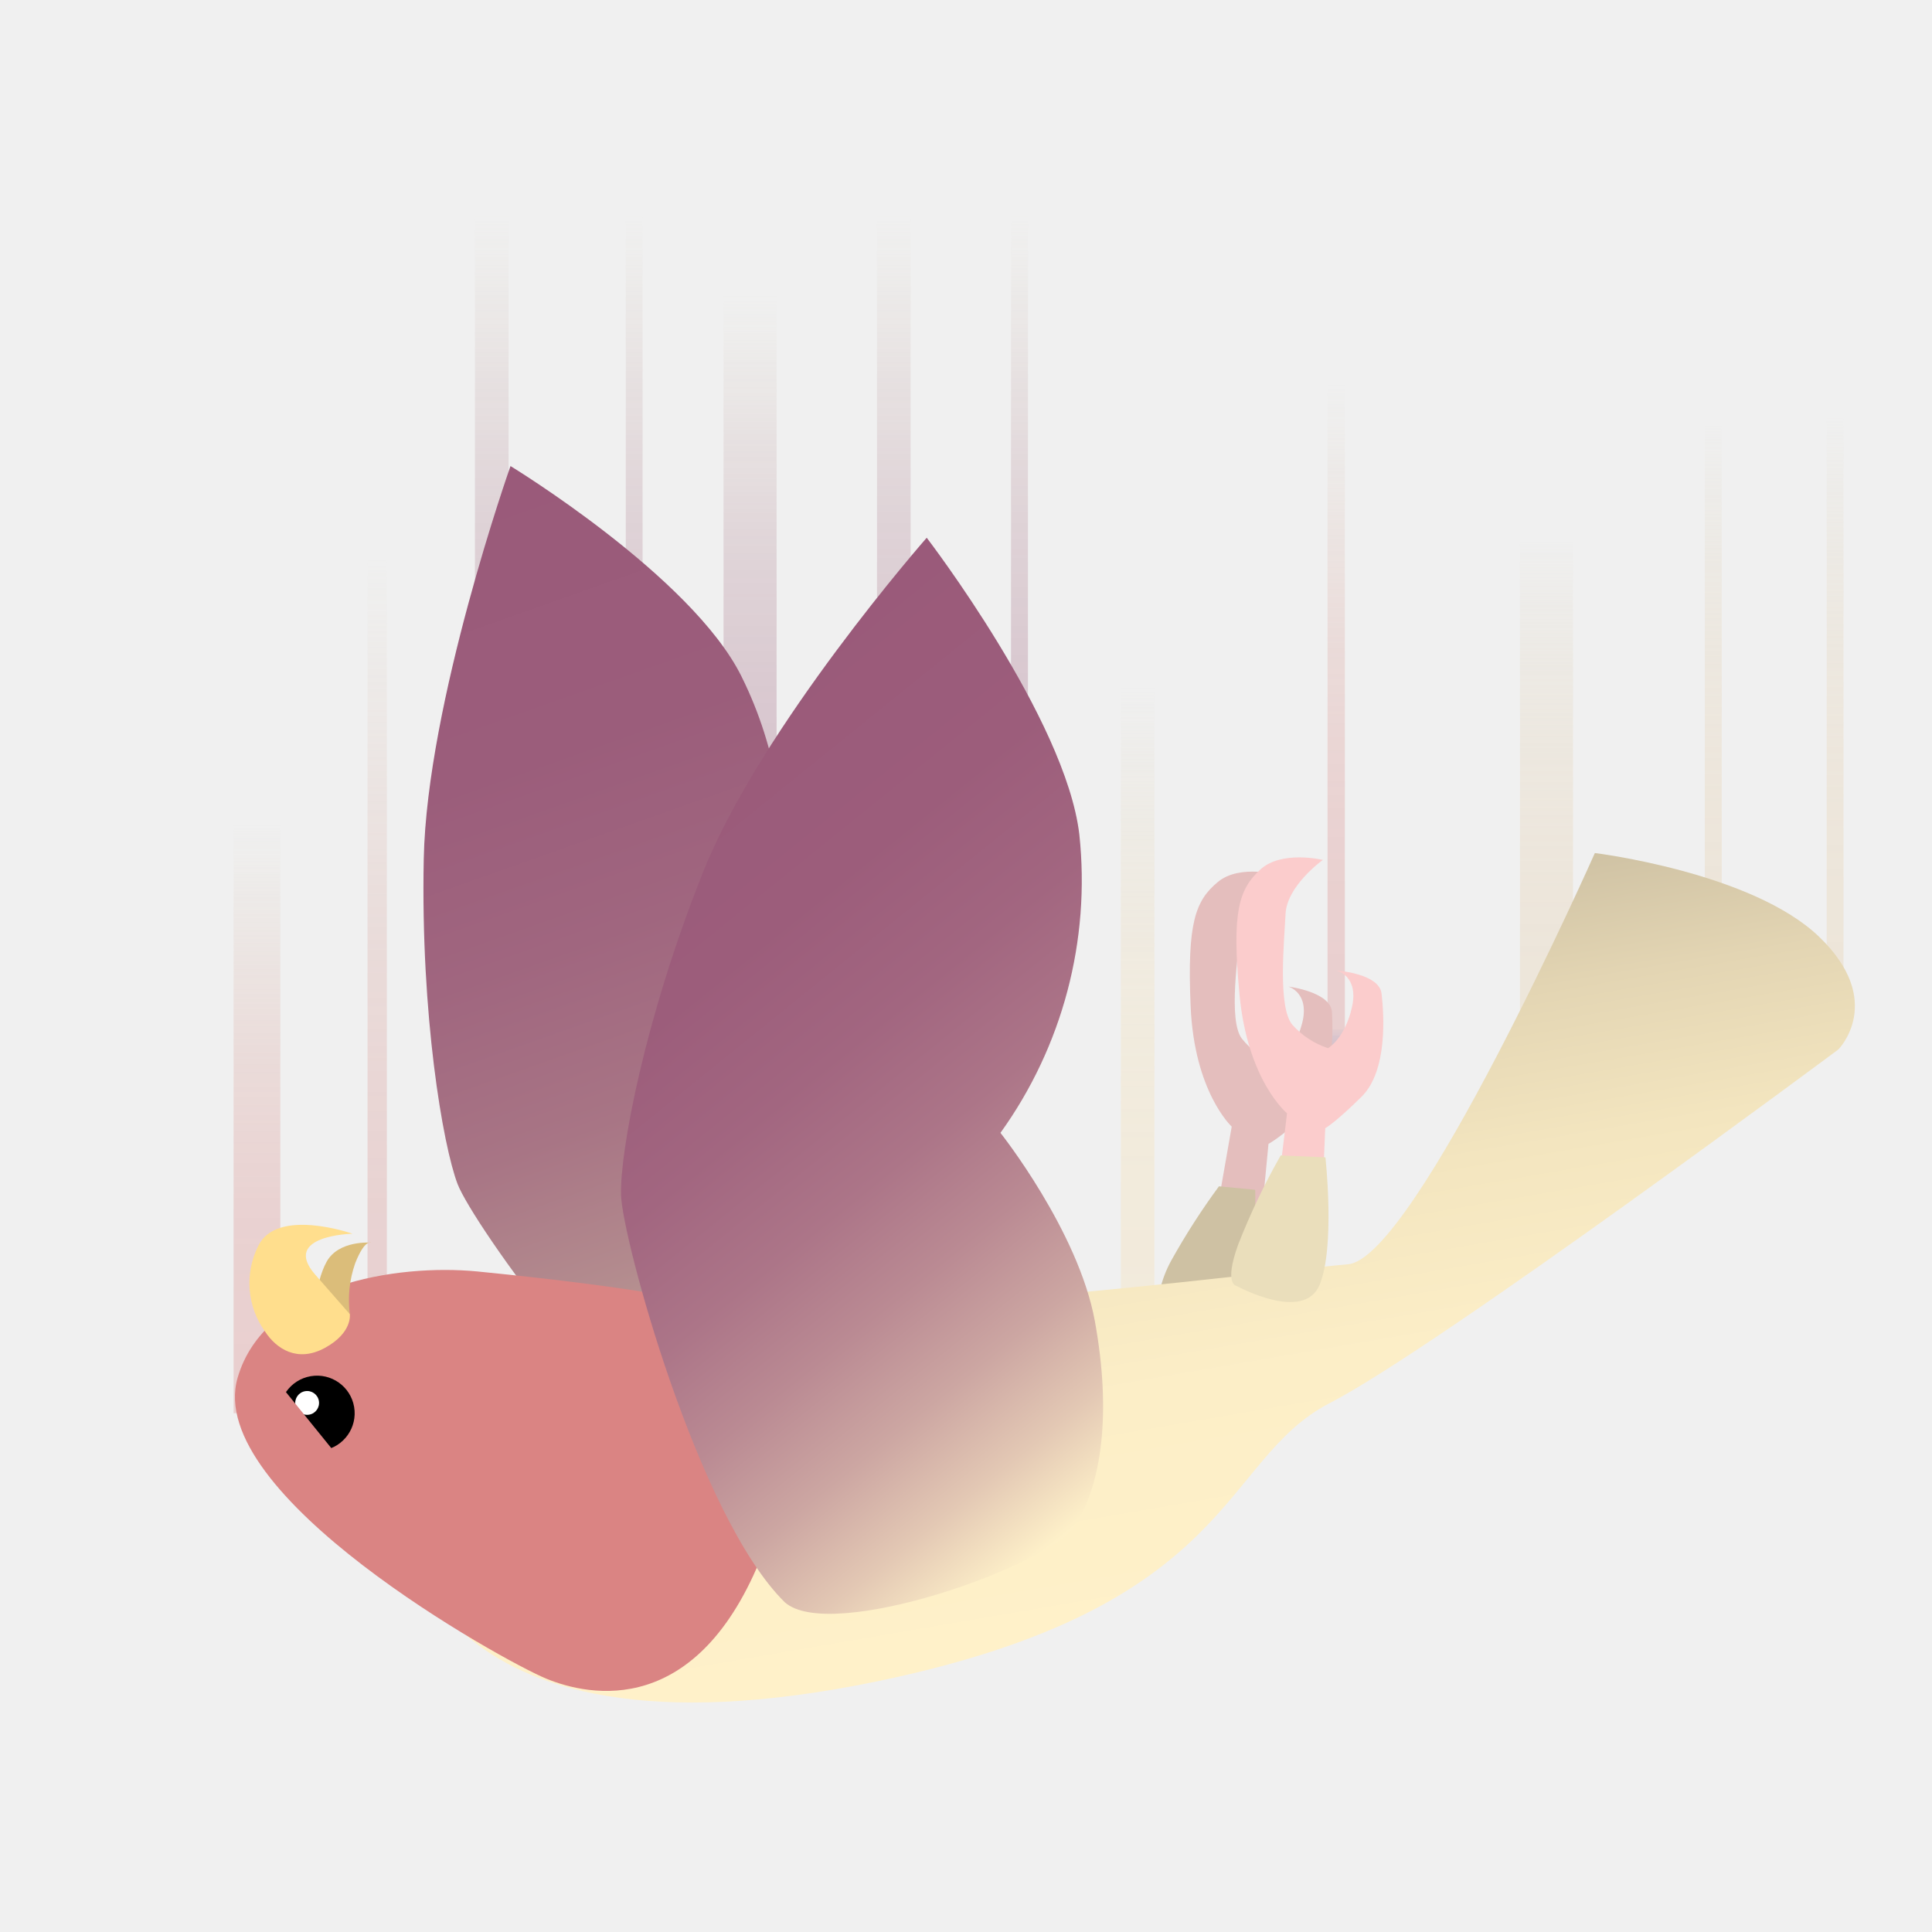
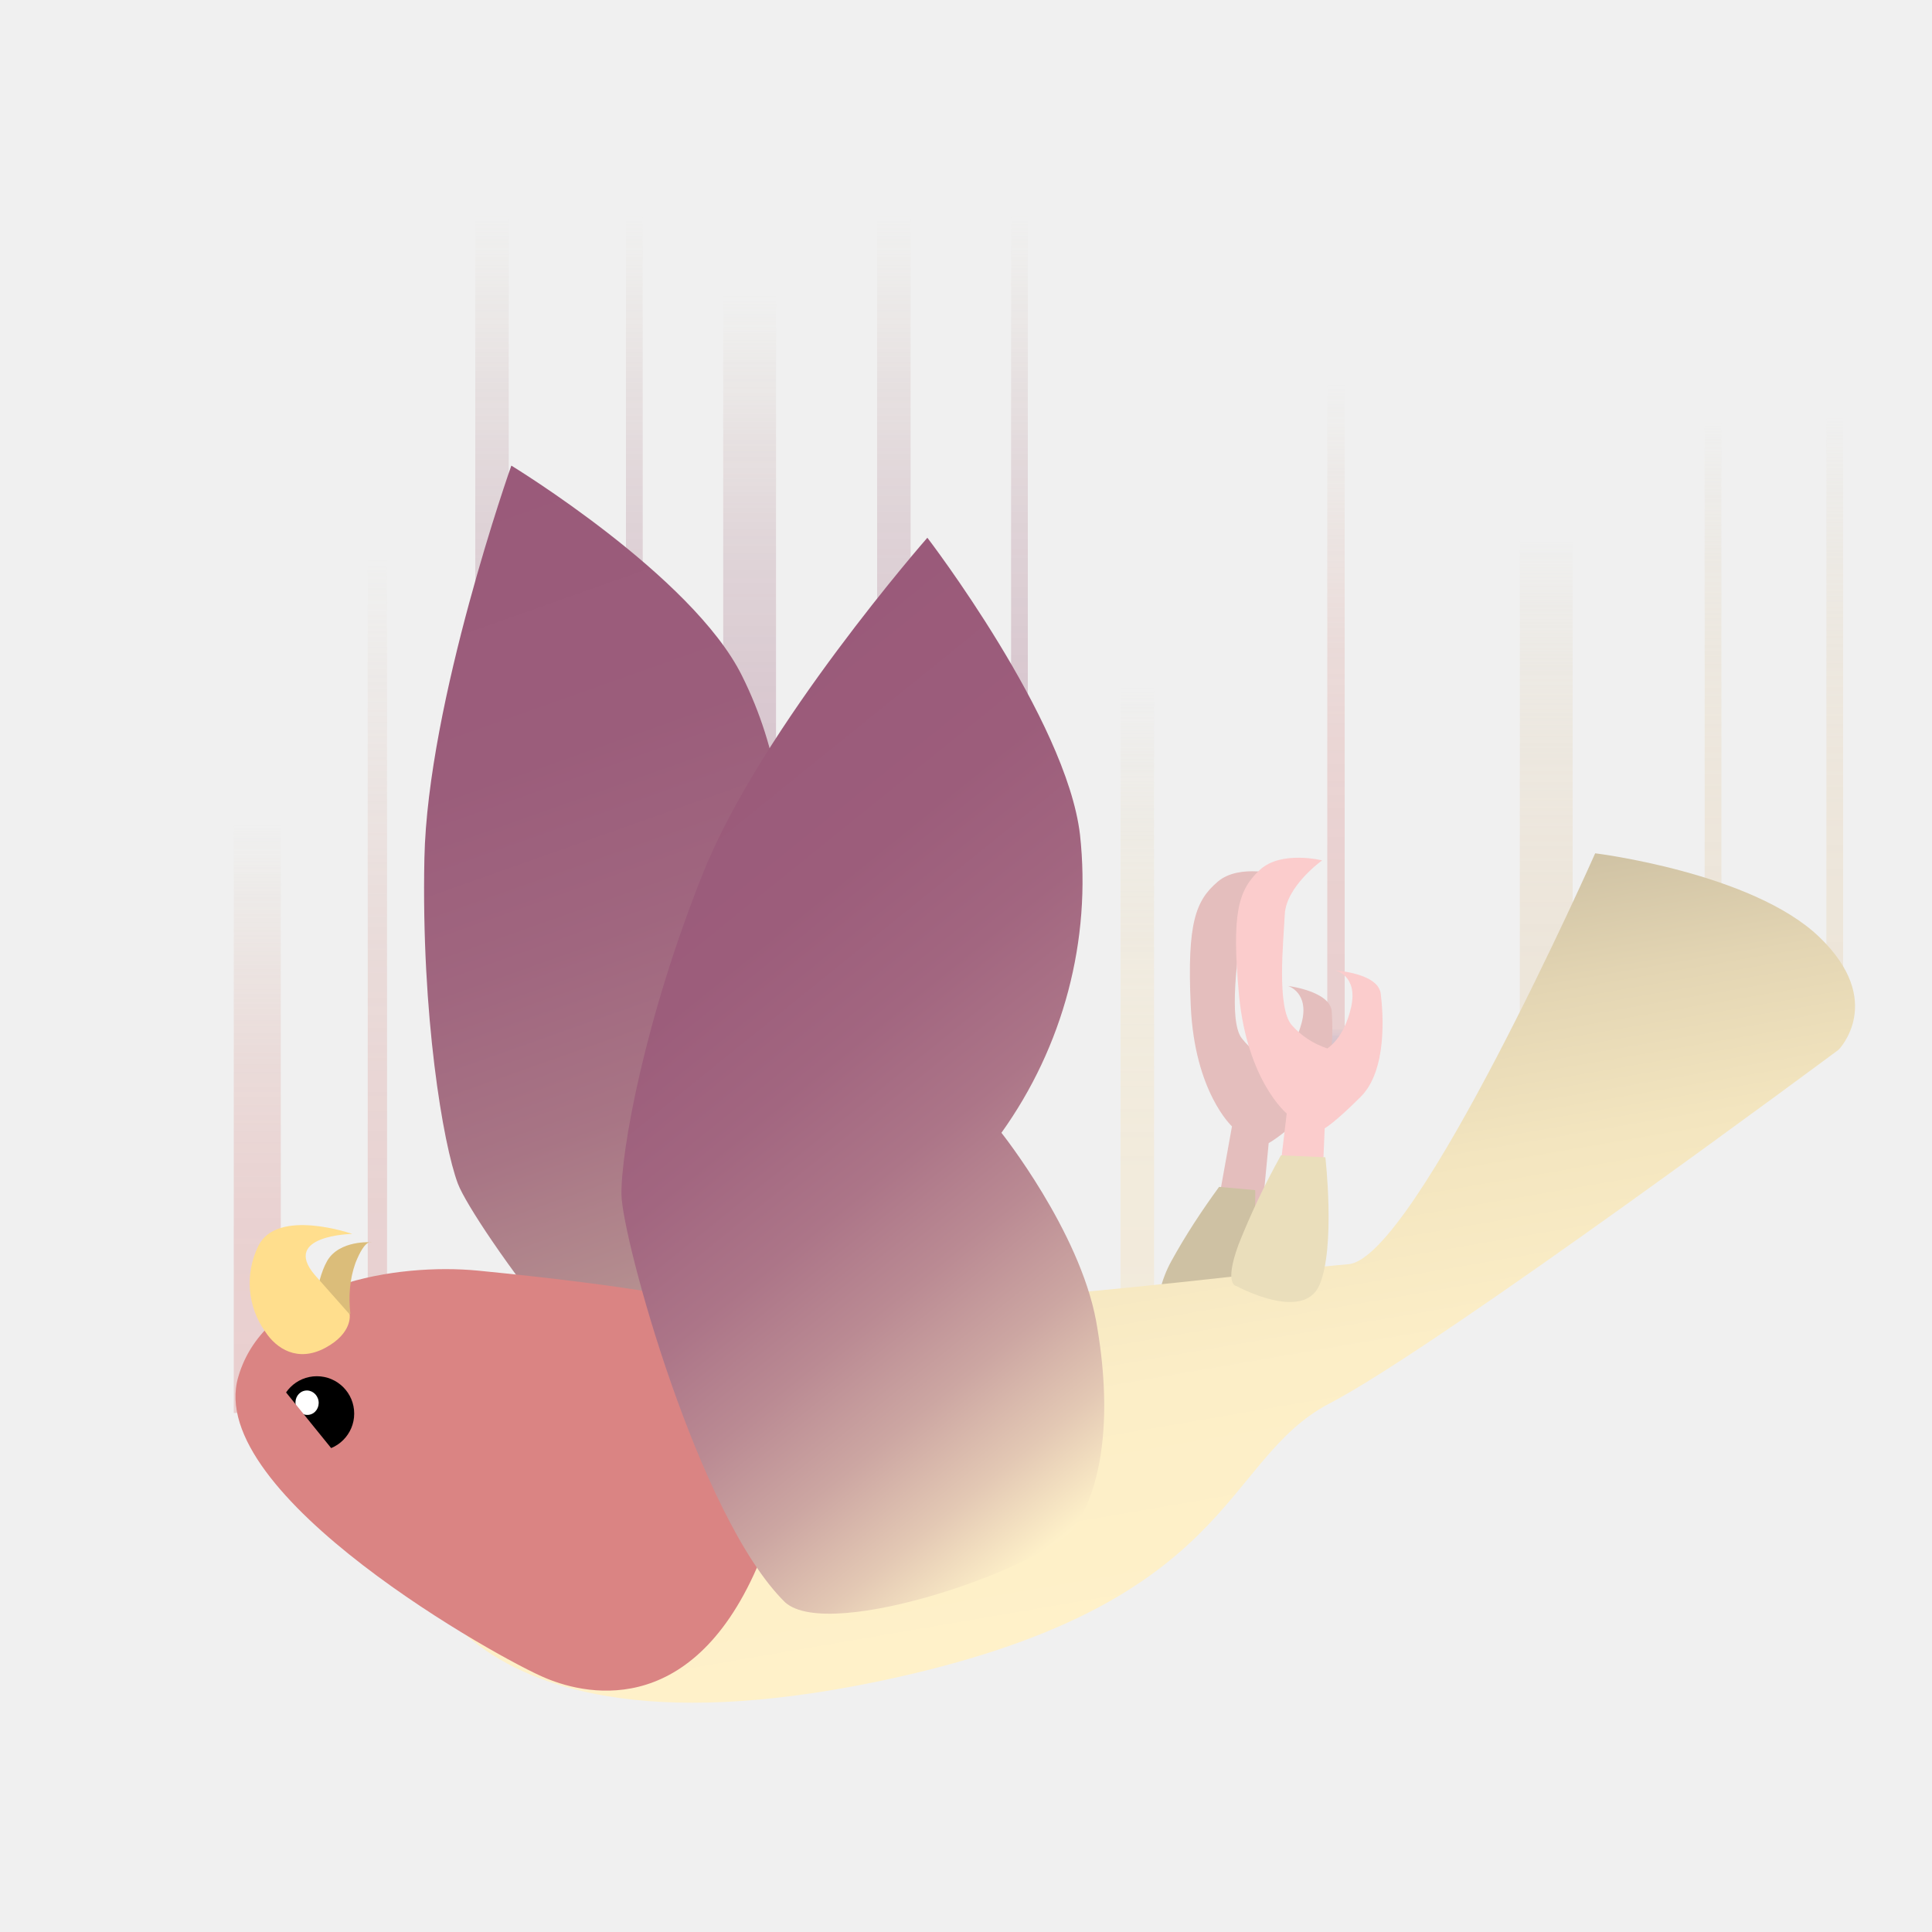
- <svg xmlns="http://www.w3.org/2000/svg" xmlns:xlink="http://www.w3.org/1999/xlink" viewBox="0 0 300 300">
-   <defs>
-     <style>.cls-1,.cls-10,.cls-11,.cls-12,.cls-2,.cls-3,.cls-4,.cls-5,.cls-6,.cls-7,.cls-8,.cls-9{opacity:0.3;}.cls-1{fill:url(#linear-gradient);}.cls-2{fill:url(#linear-gradient-2);}.cls-3{fill:url(#linear-gradient-3);}.cls-4{fill:url(#linear-gradient-4);}.cls-5{fill:url(#linear-gradient-5);}.cls-6{fill:url(#linear-gradient-6);}.cls-7{fill:url(#linear-gradient-7);}.cls-8{fill:url(#linear-gradient-8);}.cls-9{fill:url(#linear-gradient-9);}.cls-10{fill:url(#linear-gradient-10);}.cls-11{fill:url(#linear-gradient-11);}.cls-12{fill:url(#linear-gradient-12);}.cls-13{fill:#e4bebd;}.cls-14{fill:#cec1a3;}.cls-15{fill:url(#linear-gradient-13);}.cls-16{fill:url(#linear-gradient-14);}.cls-17{fill:#fbcccc;}.cls-18{fill:#eadebb;}.cls-19{fill:#da8483;}.cls-20{fill:url(#linear-gradient-15);}.cls-21{fill:#dbbd7a;}.cls-22{fill:#ffde8d;}.cls-23{fill:#fff;}</style>
-     <linearGradient id="linear-gradient" x1="76.35" y1="33.14" x2="76.35" y2="146.51" gradientUnits="userSpaceOnUse">
-       <stop offset="0" stop-color="#cec1a3" stop-opacity="0" />
-       <stop offset="0.01" stop-color="#cdbfa2" stop-opacity="0.02" />
-       <stop offset="0.11" stop-color="#c0a598" stop-opacity="0.28" />
-       <stop offset="0.22" stop-color="#b48e8f" stop-opacity="0.5" />
-       <stop offset="0.34" stop-color="#ab7b87" stop-opacity="0.68" />
-       <stop offset="0.47" stop-color="#a36c81" stop-opacity="0.82" />
-       <stop offset="0.61" stop-color="#9e627d" stop-opacity="0.92" />
-       <stop offset="0.77" stop-color="#9b5c7b" stop-opacity="0.98" />
-       <stop offset="1" stop-color="#9a5a7a" />
-     </linearGradient>
-     <linearGradient id="linear-gradient-2" x1="98.47" y1="33.14" x2="98.47" y2="146.51" xlink:href="#linear-gradient" />
-     <linearGradient id="linear-gradient-3" x1="116.47" y1="45.69" x2="116.47" y2="146.51" xlink:href="#linear-gradient" />
-     <linearGradient id="linear-gradient-4" x1="39.9" y1="128.03" x2="39.9" y2="219.45" gradientUnits="userSpaceOnUse">
-       <stop offset="0" stop-color="#cec1a3" stop-opacity="0" />
-       <stop offset="0.03" stop-color="#cfbca0" stop-opacity="0.09" />
-       <stop offset="0.12" stop-color="#d2af99" stop-opacity="0.3" />
-       <stop offset="0.22" stop-color="#d4a393" stop-opacity="0.49" />
-       <stop offset="0.32" stop-color="#d69a8e" stop-opacity="0.65" />
-       <stop offset="0.42" stop-color="#d7928a" stop-opacity="0.77" />
-       <stop offset="0.53" stop-color="#d88c87" stop-opacity="0.87" />
-       <stop offset="0.65" stop-color="#d98785" stop-opacity="0.95" />
-       <stop offset="0.8" stop-color="#da8583" stop-opacity="0.99" />
-       <stop offset="1" stop-color="#da8483" />
-     </linearGradient>
-     <linearGradient id="linear-gradient-5" x1="284.96" y1="64.73" x2="284.96" y2="157.18" gradientUnits="userSpaceOnUse">
-       <stop offset="0" stop-color="#cec1a3" stop-opacity="0" />
-       <stop offset="0.05" stop-color="#d1c3a4" stop-opacity="0.14" />
-       <stop offset="0.14" stop-color="#d6c5a4" stop-opacity="0.34" />
-       <stop offset="0.23" stop-color="#dbc8a5" stop-opacity="0.52" />
-       <stop offset="0.33" stop-color="#dfcaa6" stop-opacity="0.67" />
-       <stop offset="0.43" stop-color="#e2cba6" stop-opacity="0.79" />
-       <stop offset="0.54" stop-color="#e4cca7" stop-opacity="0.88" />
-       <stop offset="0.66" stop-color="#e6cda7" stop-opacity="0.95" />
-       <stop offset="0.8" stop-color="#e7cea7" stop-opacity="0.99" />
-       <stop offset="1" stop-color="#e7cea7" />
-     </linearGradient>
-     <linearGradient id="linear-gradient-6" x1="58.57" y1="86.74" x2="58.57" y2="239.7" gradientUnits="userSpaceOnUse">
-       <stop offset="0" stop-color="#cec1a3" stop-opacity="0" />
-       <stop offset="0.02" stop-color="#cebda1" stop-opacity="0.06" />
-       <stop offset="0.11" stop-color="#d0b09a" stop-opacity="0.28" />
-       <stop offset="0.21" stop-color="#d1a494" stop-opacity="0.47" />
-       <stop offset="0.31" stop-color="#d29a8f" stop-opacity="0.64" />
-       <stop offset="0.42" stop-color="#d3928a" stop-opacity="0.77" />
-       <stop offset="0.53" stop-color="#d48c87" stop-opacity="0.87" />
-       <stop offset="0.65" stop-color="#d58785" stop-opacity="0.94" />
-       <stop offset="0.79" stop-color="#d58583" stop-opacity="0.99" />
-       <stop offset="1" stop-color="#d58483" />
-     </linearGradient>
-     <linearGradient id="linear-gradient-7" x1="138.79" y1="33.14" x2="138.79" y2="146.51" xlink:href="#linear-gradient" />
-     <linearGradient id="linear-gradient-8" x1="158.31" y1="33.14" x2="158.31" y2="146.51" xlink:href="#linear-gradient" />
-     <linearGradient id="linear-gradient-9" x1="176.65" y1="106.6" x2="176.65" y2="202.18" gradientUnits="userSpaceOnUse">
-       <stop offset="0" stop-color="#cec1a3" stop-opacity="0" />
-       <stop offset="0.08" stop-color="#d6c7a5" stop-opacity="0.2" />
-       <stop offset="0.16" stop-color="#decda7" stop-opacity="0.38" />
-       <stop offset="0.25" stop-color="#e5d2a8" stop-opacity="0.55" />
-       <stop offset="0.35" stop-color="#ebd6aa" stop-opacity="0.69" />
-       <stop offset="0.45" stop-color="#f0daab" stop-opacity="0.8" />
-       <stop offset="0.55" stop-color="#f3ddac" stop-opacity="0.89" />
-       <stop offset="0.67" stop-color="#f6dfad" stop-opacity="0.95" />
-       <stop offset="0.8" stop-color="#f8e0ad" stop-opacity="0.99" />
-       <stop offset="1" stop-color="#f8e0ad" />
-     </linearGradient>
-     <linearGradient id="linear-gradient-10" x1="207.48" y1="59.56" x2="207.48" y2="162.88" gradientUnits="userSpaceOnUse">
-       <stop offset="0" stop-color="#cec1a3" stop-opacity="0" />
-       <stop offset="0.03" stop-color="#cfbda1" stop-opacity="0.07" />
-       <stop offset="0.12" stop-color="#d1b09a" stop-opacity="0.28" />
-       <stop offset="0.21" stop-color="#d4a494" stop-opacity="0.48" />
-       <stop offset="0.31" stop-color="#d69a8f" stop-opacity="0.64" />
-       <stop offset="0.41" stop-color="#d7928a" stop-opacity="0.77" />
-       <stop offset="0.52" stop-color="#d88c87" stop-opacity="0.87" />
-       <stop offset="0.64" stop-color="#d98785" stop-opacity="0.94" />
-       <stop offset="0.78" stop-color="#da8583" stop-opacity="0.99" />
-       <stop offset="0.97" stop-color="#da8483" />
-       <stop offset="0.97" stop-color="#cb7a81" />
-       <stop offset="0.98" stop-color="#b56c7e" />
-       <stop offset="0.98" stop-color="#a6627c" />
-       <stop offset="0.99" stop-color="#9d5c7a" />
-       <stop offset="1" stop-color="#9a5a7a" />
-     </linearGradient>
-     <linearGradient id="linear-gradient-11" x1="240.14" y1="83.46" x2="240.14" y2="167.03" xlink:href="#linear-gradient-5" />
-     <linearGradient id="linear-gradient-12" x1="266.04" y1="65.44" x2="266.04" y2="156.47" xlink:href="#linear-gradient-5" />
-     <linearGradient id="linear-gradient-13" x1="-49.08" y1="376.99" x2="87.68" y2="241.25" gradientTransform="matrix(0.49, -0.81, 0.71, 0.38, -127.23, 49.05)" gradientUnits="userSpaceOnUse">
-       <stop offset="0" stop-color="#cec1a3" />
-       <stop offset="0.1" stop-color="#c1a799" />
-       <stop offset="0.24" stop-color="#b38b8e" />
-       <stop offset="0.38" stop-color="#a87585" />
-       <stop offset="0.55" stop-color="#a0667f" />
-       <stop offset="0.73" stop-color="#9b5d7b" />
-       <stop offset="1" stop-color="#9a5a7a" />
-     </linearGradient>
-     <linearGradient id="linear-gradient-14" x1="166.3" y1="402.47" x2="166.3" y2="282.43" gradientTransform="matrix(0.99, -0.17, -0.15, -0.89, 64.16, 531.29)" gradientUnits="userSpaceOnUse">
-       <stop offset="0" stop-color="#cec1a3" />
-       <stop offset="0.19" stop-color="#e3d5b3" />
-       <stop offset="0.41" stop-color="#f3e5bf" />
-       <stop offset="0.66" stop-color="#fceec7" />
-       <stop offset="1" stop-color="#fff1c9" />
-     </linearGradient>
-     <linearGradient id="linear-gradient-15" x1="150.02" y1="252.66" x2="150.02" y2="90.01" gradientTransform="matrix(0.78, -0.63, 0.5, 0.66, -63.52, 155.35)" gradientUnits="userSpaceOnUse">
-       <stop offset="0" stop-color="#fff2ca" />
-       <stop offset="0.01" stop-color="#fdefc8" />
-       <stop offset="0.11" stop-color="#e3c8b4" />
-       <stop offset="0.22" stop-color="#cca6a2" />
-       <stop offset="0.34" stop-color="#ba8a93" />
-       <stop offset="0.46" stop-color="#ac7588" />
-       <stop offset="0.6" stop-color="#a26680" />
-       <stop offset="0.76" stop-color="#9c5d7b" />
-       <stop offset="1" stop-color="#9a5a7a" />
-     </linearGradient>
-   </defs>
-   <g id="fallingBird">
-     <g id="motionBlur">
-       <rect class="cls-1" x="73.75" y="33.14" width="5.22" height="113.37" />
-       <rect class="cls-2" x="97.17" y="33.14" width="2.61" height="113.37" />
-       <rect class="cls-3" x="112.35" y="45.69" width="8.24" height="100.82" />
-       <rect class="cls-4" x="36.27" y="128.03" width="7.26" height="91.42" />
-       <rect class="cls-5" x="283.65" y="64.73" width="2.61" height="92.45" />
-       <rect class="cls-6" x="57.07" y="86.74" width="3" height="152.96" />
-       <rect class="cls-7" x="136.18" y="33.14" width="5.22" height="113.37" />
-       <rect class="cls-8" x="156.99" y="33.14" width="2.63" height="113.37" />
-       <rect class="cls-9" x="174.04" y="106.6" width="5.22" height="95.57" />
-       <rect class="cls-10" x="206.14" y="59.56" width="2.69" height="103.32" />
-       <rect class="cls-11" x="236.02" y="83.46" width="8.24" height="83.57" />
-       <rect class="cls-12" x="264.72" y="65.44" width="2.63" height="91.03" />
-     </g>
-     <path id="backFeet" class="cls-13" d="M189.51,184.94l1.75-10s-5.81-5.34-6.38-18.68c-.56-13,.75-16.42,4.23-19.31s9.8-1,9.8-1-5.79,3.7-6.23,8.07c-.41,4.07-2,14.42.15,17.25a12.68,12.68,0,0,0,5.34,3.91s2.71-1.38,4-6.2-2.1-5.78-2.1-5.78,6.6.8,6.76,4,.38,12-3.95,15.82-5.91,4.6-5.91,4.6l-1.1,11.5Z" />
-     <path id="backLeg" class="cls-14" d="M179.69,205.35a17.81,17.81,0,0,1,2.19-9.63,107.78,107.78,0,0,1,7.4-11.51l5.62.54s.45,9.61-2.41,14.52S179.69,205.35,179.69,205.35Z" />
-     <path id="backWing" class="cls-15" d="M114.05,231.33c-16.23-6.77-40.71-41.45-43-47.48s-5.74-26.2-5.25-50.48,13.47-61,13.47-61S107.42,89.5,115.12,105c11.65,23.37,4.43,46.92,4.43,46.92s15.62,9.08,22.44,20.78c7,12.08,9.18,22.64,7.7,30S122.34,234.28,114.05,231.33Z" />
-     <path id="body" class="cls-16" d="M62.37,235.58s2,40.4,73.92,25.48c55.76-11.57,53.08-34.34,70.18-43.18s79-54.93,79-54.93,7.41-7.48-3-17.49-34.82-13-34.82-13-27.92,62.91-38.31,63.85-38.3,4.58-62.41,5.94C122,203.7,55.43,195.18,62.37,235.58Z" />
-     <path id="frontFeet" class="cls-17" d="M198.63,183l1.22-10.13s-6.09-5-7.37-18.32c-1.24-12.94-.12-16.44,3.2-19.51s9.73-1.51,9.73-1.51-5.59,4-5.79,8.39c-.19,4.09-1.26,14.51,1.07,17.22a12.68,12.68,0,0,0,5.54,3.62s2.63-1.52,3.71-6.4-2.41-5.66-2.41-5.66,6.64.44,7,3.59,1,11.94-3.1,16-5.65,4.9-5.65,4.9l-.48,11.54Z" />
-     <path id="frontLeg" class="cls-18" d="M192,199.67s-2-.15.26-6.41a106.52,106.52,0,0,1,6.61-13.85l6.94.3s1.55,13.91-.91,19.81S192,199.67,192,199.67Z" />
-     <path id="head" class="cls-19" d="M84.8,260.65c6.73,2.78,23.56,6.31,33.65-19.47s-8.7-38.75-8.7-38.75-9-2.37-35.64-5c-12.52-1.21-33,2-37.21,16.5C31.61,232.11,78.07,257.87,84.8,260.65Z" />
-     <path id="frontWing" class="cls-20" d="M121.86,248.8c-13.53-13.32-25.27-56.59-25.43-63.3s3.64-27.26,12.71-50,34.76-52,34.76-52,21.61,28.18,23.7,46.09a67.12,67.12,0,0,1-12.25,46.32s12.11,15.25,14.66,29.24c2.63,14.44,1,25.35-3.06,31.7S128.95,255.12,121.86,248.8Z" />
-     <path id="beakLow" class="cls-21" d="M48.45,205.94l5.87-1.88a17.26,17.26,0,0,1,.84-7.92c1.48-3.76,2.46-3.18,2.46-3.18s-5-.43-6.89,2.94S48.45,205.94,48.45,205.94Z" />
-     <path id="beak" class="cls-22" d="M54.32,204.06s.46,2.87-3.85,5.23-7.58.12-9.3-2.51a12.84,12.84,0,0,1-1.06-13.33c2.91-6,14.63-1.88,14.63-1.88s-11.15.24-5.79,6.36Z" />
-     <g id="eye">
-       <circle id="eye-2" data-name="eye" cx="49.24" cy="219.45" r="5.84" transform="translate(-36.46 11.51) rotate(-9.75)" />
-       <circle id="eyeShine" class="cls-23" cx="47.7" cy="217.84" r="1.85" transform="translate(-36.21 11.23) rotate(-9.75)" />
-     </g>
-     <polygon class="cls-19" points="42.33 213.61 55.08 229.35 42.33 225.29 42.33 213.61" />
+ <svg xmlns="http://www.w3.org/2000/svg" version="1.1" id="fallingbird" x="0px" y="0px" viewBox="0 0 300 300" style="enable-background:new 0 0 300 300;" xml:space="preserve">
+   <style type="text/css">
+ 	.st0{opacity:0.3;fill:url(#SVGID_1_);enable-background:new    ;}
+ 	.st1{opacity:0.3;fill:url(#SVGID_2_);enable-background:new    ;}
+ 	.st2{opacity:0.3;fill:url(#SVGID_3_);enable-background:new    ;}
+ 	.st3{opacity:0.3;fill:url(#SVGID_4_);enable-background:new    ;}
+ 	.st4{opacity:0.3;fill:url(#SVGID_5_);enable-background:new    ;}
+ 	.st5{opacity:0.3;fill:url(#SVGID_6_);enable-background:new    ;}
+ 	.st6{opacity:0.3;fill:url(#SVGID_7_);enable-background:new    ;}
+ 	.st7{opacity:0.3;fill:url(#SVGID_8_);enable-background:new    ;}
+ 	.st8{opacity:0.3;fill:url(#SVGID_9_);enable-background:new    ;}
+ 	.st9{opacity:0.3;fill:url(#SVGID_10_);enable-background:new    ;}
+ 	.st10{opacity:0.3;fill:url(#SVGID_11_);enable-background:new    ;}
+ 	.st11{opacity:0.3;fill:url(#SVGID_12_);enable-background:new    ;}
+ 	.st12{fill:#E4BEBD;}
+ 	.st13{fill:#CEC1A3;}
+ 	.st14{fill:url(#backWing_1_);}
+ 	.st15{fill:url(#body_1_);}
+ 	.st16{fill:#FBCCCC;}
+ 	.st17{fill:#EADEBB;}
+ 	.st18{fill:#DA8483;}
+ 	.st19{fill:url(#frontWing_1_);}
+ 	.st20{fill:#DBBD7A;}
+ 	.st21{fill:#FFDE8D;}
+ 	.st22{fill:#FFFFFF;}
+ </style>
+   <g id="motionBlur">
+     <linearGradient id="SVGID_1_" gradientUnits="userSpaceOnUse" x1="76.36" y1="268.86" x2="76.36" y2="155.49" gradientTransform="matrix(1 0 0 -1 0 302)">
+       <stop offset="0" style="stop-color:#CEC1A3;stop-opacity:0" />
+       <stop offset="1.000000e-02" style="stop-color:#CDBFA2;stop-opacity:2.000000e-02" />
+       <stop offset="0.11" style="stop-color:#C0A598;stop-opacity:0.28" />
+       <stop offset="0.22" style="stop-color:#B48E8F;stop-opacity:0.5" />
+       <stop offset="0.34" style="stop-color:#AB7B87;stop-opacity:0.68" />
+       <stop offset="0.47" style="stop-color:#A36C81;stop-opacity:0.82" />
+       <stop offset="0.61" style="stop-color:#9E627D;stop-opacity:0.92" />
+       <stop offset="0.77" style="stop-color:#9B5C7B;stop-opacity:0.98" />
+       <stop offset="1" style="stop-color:#9A5A7A" />
+     </linearGradient>
+     <rect x="73.8" y="33.1" class="st0" width="5.2" height="113.4" />
+     <linearGradient id="SVGID_2_" gradientUnits="userSpaceOnUse" x1="98.475" y1="268.86" x2="98.475" y2="155.49" gradientTransform="matrix(1 0 0 -1 0 302)">
+       <stop offset="0" style="stop-color:#CEC1A3;stop-opacity:0" />
+       <stop offset="1.000000e-02" style="stop-color:#CDBFA2;stop-opacity:2.000000e-02" />
+       <stop offset="0.11" style="stop-color:#C0A598;stop-opacity:0.28" />
+       <stop offset="0.22" style="stop-color:#B48E8F;stop-opacity:0.5" />
+       <stop offset="0.34" style="stop-color:#AB7B87;stop-opacity:0.68" />
+       <stop offset="0.47" style="stop-color:#A36C81;stop-opacity:0.82" />
+       <stop offset="0.61" style="stop-color:#9E627D;stop-opacity:0.92" />
+       <stop offset="0.77" style="stop-color:#9B5C7B;stop-opacity:0.98" />
+       <stop offset="1" style="stop-color:#9A5A7A" />
+     </linearGradient>
+     <rect x="97.2" y="33.1" class="st1" width="2.6" height="113.4" />
+     <linearGradient id="SVGID_3_" gradientUnits="userSpaceOnUse" x1="116.47" y1="256.31" x2="116.47" y2="155.49" gradientTransform="matrix(1 0 0 -1 0 302)">
+       <stop offset="0" style="stop-color:#CEC1A3;stop-opacity:0" />
+       <stop offset="1.000000e-02" style="stop-color:#CDBFA2;stop-opacity:2.000000e-02" />
+       <stop offset="0.11" style="stop-color:#C0A598;stop-opacity:0.28" />
+       <stop offset="0.22" style="stop-color:#B48E8F;stop-opacity:0.5" />
+       <stop offset="0.34" style="stop-color:#AB7B87;stop-opacity:0.68" />
+       <stop offset="0.47" style="stop-color:#A36C81;stop-opacity:0.82" />
+       <stop offset="0.61" style="stop-color:#9E627D;stop-opacity:0.92" />
+       <stop offset="0.77" style="stop-color:#9B5C7B;stop-opacity:0.98" />
+       <stop offset="1" style="stop-color:#9A5A7A" />
+     </linearGradient>
+     <rect x="112.3" y="45.7" class="st2" width="8.2" height="100.8" />
+     <linearGradient id="SVGID_4_" gradientUnits="userSpaceOnUse" x1="39.9" y1="173.97" x2="39.9" y2="82.55" gradientTransform="matrix(1 0 0 -1 0 302)">
+       <stop offset="0" style="stop-color:#CEC1A3;stop-opacity:0" />
+       <stop offset="3.000000e-02" style="stop-color:#CFBCA0;stop-opacity:9.000000e-02" />
+       <stop offset="0.12" style="stop-color:#D2AF99;stop-opacity:0.3" />
+       <stop offset="0.22" style="stop-color:#D4A393;stop-opacity:0.49" />
+       <stop offset="0.32" style="stop-color:#D69A8E;stop-opacity:0.65" />
+       <stop offset="0.42" style="stop-color:#D7928A;stop-opacity:0.77" />
+       <stop offset="0.53" style="stop-color:#D88C87;stop-opacity:0.87" />
+       <stop offset="0.65" style="stop-color:#D98785;stop-opacity:0.95" />
+       <stop offset="0.8" style="stop-color:#DA8583;stop-opacity:0.99" />
+       <stop offset="1" style="stop-color:#DA8483" />
+     </linearGradient>
+     <rect x="36.3" y="128" class="st3" width="7.3" height="91.4" />
+     <linearGradient id="SVGID_5_" gradientUnits="userSpaceOnUse" x1="284.955" y1="237.27" x2="284.955" y2="144.82" gradientTransform="matrix(1 0 0 -1 0 302)">
+       <stop offset="0" style="stop-color:#CEC1A3;stop-opacity:0" />
+       <stop offset="5.000000e-02" style="stop-color:#D1C3A4;stop-opacity:0.14" />
+       <stop offset="0.14" style="stop-color:#D6C5A4;stop-opacity:0.34" />
+       <stop offset="0.23" style="stop-color:#DBC8A5;stop-opacity:0.52" />
+       <stop offset="0.33" style="stop-color:#DFCAA6;stop-opacity:0.67" />
+       <stop offset="0.43" style="stop-color:#E2CBA6;stop-opacity:0.79" />
+       <stop offset="0.54" style="stop-color:#E4CCA7;stop-opacity:0.88" />
+       <stop offset="0.66" style="stop-color:#E6CDA7;stop-opacity:0.95" />
+       <stop offset="0.8" style="stop-color:#E7CEA7;stop-opacity:0.99" />
+       <stop offset="1" style="stop-color:#E7CEA7" />
+     </linearGradient>
+     <rect x="283.6" y="64.7" class="st4" width="2.6" height="92.4" />
+     <linearGradient id="SVGID_6_" gradientUnits="userSpaceOnUse" x1="58.57" y1="215.26" x2="58.57" y2="62.3" gradientTransform="matrix(1 0 0 -1 0 302)">
+       <stop offset="0" style="stop-color:#CEC1A3;stop-opacity:0" />
+       <stop offset="2.000000e-02" style="stop-color:#CEBDA1;stop-opacity:6.000000e-02" />
+       <stop offset="0.11" style="stop-color:#D0B09A;stop-opacity:0.28" />
+       <stop offset="0.21" style="stop-color:#D1A494;stop-opacity:0.47" />
+       <stop offset="0.31" style="stop-color:#D29A8F;stop-opacity:0.64" />
+       <stop offset="0.42" style="stop-color:#D3928A;stop-opacity:0.77" />
+       <stop offset="0.53" style="stop-color:#D48C87;stop-opacity:0.87" />
+       <stop offset="0.65" style="stop-color:#D58785;stop-opacity:0.94" />
+       <stop offset="0.79" style="stop-color:#D58583;stop-opacity:0.99" />
+       <stop offset="1" style="stop-color:#D58483" />
+     </linearGradient>
+     <rect x="57.1" y="86.7" class="st5" width="3" height="153" />
+     <linearGradient id="SVGID_7_" gradientUnits="userSpaceOnUse" x1="138.79" y1="268.86" x2="138.79" y2="155.49" gradientTransform="matrix(1 0 0 -1 0 302)">
+       <stop offset="0" style="stop-color:#CEC1A3;stop-opacity:0" />
+       <stop offset="1.000000e-02" style="stop-color:#CDBFA2;stop-opacity:2.000000e-02" />
+       <stop offset="0.11" style="stop-color:#C0A598;stop-opacity:0.28" />
+       <stop offset="0.22" style="stop-color:#B48E8F;stop-opacity:0.5" />
+       <stop offset="0.34" style="stop-color:#AB7B87;stop-opacity:0.68" />
+       <stop offset="0.47" style="stop-color:#A36C81;stop-opacity:0.82" />
+       <stop offset="0.61" style="stop-color:#9E627D;stop-opacity:0.92" />
+       <stop offset="0.77" style="stop-color:#9B5C7B;stop-opacity:0.98" />
+       <stop offset="1" style="stop-color:#9A5A7A" />
+     </linearGradient>
+     <rect x="136.2" y="33.1" class="st6" width="5.2" height="113.4" />
+     <linearGradient id="SVGID_8_" gradientUnits="userSpaceOnUse" x1="158.305" y1="268.86" x2="158.305" y2="155.49" gradientTransform="matrix(1 0 0 -1 0 302)">
+       <stop offset="0" style="stop-color:#CEC1A3;stop-opacity:0" />
+       <stop offset="1.000000e-02" style="stop-color:#CDBFA2;stop-opacity:2.000000e-02" />
+       <stop offset="0.11" style="stop-color:#C0A598;stop-opacity:0.28" />
+       <stop offset="0.22" style="stop-color:#B48E8F;stop-opacity:0.5" />
+       <stop offset="0.34" style="stop-color:#AB7B87;stop-opacity:0.68" />
+       <stop offset="0.47" style="stop-color:#A36C81;stop-opacity:0.82" />
+       <stop offset="0.61" style="stop-color:#9E627D;stop-opacity:0.92" />
+       <stop offset="0.77" style="stop-color:#9B5C7B;stop-opacity:0.98" />
+       <stop offset="1" style="stop-color:#9A5A7A" />
+     </linearGradient>
+     <rect x="157" y="33.1" class="st7" width="2.6" height="113.4" />
+     <linearGradient id="SVGID_9_" gradientUnits="userSpaceOnUse" x1="176.65" y1="195.4" x2="176.65" y2="99.83" gradientTransform="matrix(1 0 0 -1 0 302)">
+       <stop offset="0" style="stop-color:#CEC1A3;stop-opacity:0" />
+       <stop offset="8.000000e-02" style="stop-color:#D6C7A5;stop-opacity:0.2" />
+       <stop offset="0.16" style="stop-color:#DECDA7;stop-opacity:0.38" />
+       <stop offset="0.25" style="stop-color:#E5D2A8;stop-opacity:0.55" />
+       <stop offset="0.35" style="stop-color:#EBD6AA;stop-opacity:0.69" />
+       <stop offset="0.45" style="stop-color:#F0DAAB;stop-opacity:0.8" />
+       <stop offset="0.55" style="stop-color:#F3DDAC;stop-opacity:0.89" />
+       <stop offset="0.67" style="stop-color:#F6DFAD;stop-opacity:0.95" />
+       <stop offset="0.8" style="stop-color:#F8E0AD;stop-opacity:0.99" />
+       <stop offset="1" style="stop-color:#F8E0AD" />
+     </linearGradient>
+     <rect x="174" y="106.6" class="st8" width="5.2" height="95.6" />
+     <linearGradient id="SVGID_10_" gradientUnits="userSpaceOnUse" x1="207.485" y1="242.44" x2="207.485" y2="139.12" gradientTransform="matrix(1 0 0 -1 0 302)">
+       <stop offset="0" style="stop-color:#CEC1A3;stop-opacity:0" />
+       <stop offset="3.000000e-02" style="stop-color:#CFBDA1;stop-opacity:7.000000e-02" />
+       <stop offset="0.12" style="stop-color:#D1B09A;stop-opacity:0.28" />
+       <stop offset="0.21" style="stop-color:#D4A494;stop-opacity:0.48" />
+       <stop offset="0.31" style="stop-color:#D69A8F;stop-opacity:0.64" />
+       <stop offset="0.41" style="stop-color:#D7928A;stop-opacity:0.77" />
+       <stop offset="0.52" style="stop-color:#D88C87;stop-opacity:0.87" />
+       <stop offset="0.64" style="stop-color:#D98785;stop-opacity:0.94" />
+       <stop offset="0.78" style="stop-color:#DA8583;stop-opacity:0.99" />
+       <stop offset="0.97" style="stop-color:#DA8483" />
+       <stop offset="0.97" style="stop-color:#CB7A81" />
+       <stop offset="0.98" style="stop-color:#B56C7E" />
+       <stop offset="0.98" style="stop-color:#A6627C" />
+       <stop offset="0.99" style="stop-color:#9D5C7A" />
+       <stop offset="1" style="stop-color:#9A5A7A" />
+     </linearGradient>
+     <rect x="206.1" y="59.6" class="st9" width="2.7" height="103.3" />
+     <linearGradient id="SVGID_11_" gradientUnits="userSpaceOnUse" x1="240.14" y1="218.54" x2="240.14" y2="134.97" gradientTransform="matrix(1 0 0 -1 0 302)">
+       <stop offset="0" style="stop-color:#CEC1A3;stop-opacity:0" />
+       <stop offset="5.000000e-02" style="stop-color:#D1C3A4;stop-opacity:0.14" />
+       <stop offset="0.14" style="stop-color:#D6C5A4;stop-opacity:0.34" />
+       <stop offset="0.23" style="stop-color:#DBC8A5;stop-opacity:0.52" />
+       <stop offset="0.33" style="stop-color:#DFCAA6;stop-opacity:0.67" />
+       <stop offset="0.43" style="stop-color:#E2CBA6;stop-opacity:0.79" />
+       <stop offset="0.54" style="stop-color:#E4CCA7;stop-opacity:0.88" />
+       <stop offset="0.66" style="stop-color:#E6CDA7;stop-opacity:0.95" />
+       <stop offset="0.8" style="stop-color:#E7CEA7;stop-opacity:0.99" />
+       <stop offset="1" style="stop-color:#E7CEA7" />
+     </linearGradient>
+     <rect x="236" y="83.5" class="st10" width="8.2" height="83.6" />
+     <linearGradient id="SVGID_12_" gradientUnits="userSpaceOnUse" x1="266.035" y1="236.56" x2="266.035" y2="145.53" gradientTransform="matrix(1 0 0 -1 0 302)">
+       <stop offset="0" style="stop-color:#CEC1A3;stop-opacity:0" />
+       <stop offset="5.000000e-02" style="stop-color:#D1C3A4;stop-opacity:0.14" />
+       <stop offset="0.14" style="stop-color:#D6C5A4;stop-opacity:0.34" />
+       <stop offset="0.23" style="stop-color:#DBC8A5;stop-opacity:0.52" />
+       <stop offset="0.33" style="stop-color:#DFCAA6;stop-opacity:0.67" />
+       <stop offset="0.43" style="stop-color:#E2CBA6;stop-opacity:0.79" />
+       <stop offset="0.54" style="stop-color:#E4CCA7;stop-opacity:0.88" />
+       <stop offset="0.66" style="stop-color:#E6CDA7;stop-opacity:0.95" />
+       <stop offset="0.8" style="stop-color:#E7CEA7;stop-opacity:0.99" />
+       <stop offset="1" style="stop-color:#E7CEA7" />
+     </linearGradient>
+     <rect x="264.7" y="65.4" class="st11" width="2.6" height="91" />
  </g>
+   <path id="backFeet" class="st12" d="M189.5,184.9l1.8-10c0,0-5.8-5.3-6.4-18.7c-0.6-13,0.8-16.4,4.2-19.3s9.8-1,9.8-1  s-5.8,3.7-6.2,8.1c-0.4,4.1-2,14.4,0.1,17.2c1.4,1.8,3.2,3.1,5.3,3.9c0,0,2.7-1.4,4-6.2s-2.1-5.8-2.1-5.8s6.6,0.8,6.8,4  s0.4,12-3.9,15.8s-5.9,4.6-5.9,4.6l-1.1,11.5L189.5,184.9z" />
+   <path id="backLeg" class="st13" d="M179.7,205.4c-0.2-3.4,0.6-6.7,2.2-9.6c2.2-4,4.7-7.8,7.4-11.5l5.6,0.5c0,0,0.4,9.6-2.4,14.5  S179.7,205.4,179.7,205.4z" />
+   <linearGradient id="backWing_1_" gradientUnits="userSpaceOnUse" x1="-353.959" y1="-153.849" x2="-217.31" y2="-18.219" gradientTransform="matrix(0.49 -0.81 -0.71 -0.38 182.09 -113.64)">
+     <stop offset="0" style="stop-color:#CEC1A3" />
+     <stop offset="0.1" style="stop-color:#C1A799" />
+     <stop offset="0.24" style="stop-color:#B38B8E" />
+     <stop offset="0.38" style="stop-color:#A87585" />
+     <stop offset="0.55" style="stop-color:#A0667F" />
+     <stop offset="0.73" style="stop-color:#9B5D7B" />
+     <stop offset="1" style="stop-color:#9A5A7A" />
+   </linearGradient>
+   <path id="backWing" class="st14" d="M114.1,231.3c-16.2-6.8-40.7-41.4-43-47.5s-5.7-26.2-5.2-50.5s13.5-61,13.5-61  s28.1,17.1,35.8,32.6c11.7,23.4,4.4,46.9,4.4,46.9s15.6,9.1,22.4,20.8c7,12.1,9.2,22.6,7.7,30S122.3,234.3,114.1,231.3z" />
+   <linearGradient id="body_1_" gradientUnits="userSpaceOnUse" x1="121.164" y1="441.133" x2="121.164" y2="561.173" gradientTransform="matrix(0.99 -0.17 0.15 0.89 -19.44 -226.89)">
+     <stop offset="0" style="stop-color:#CEC1A3" />
+     <stop offset="0.19" style="stop-color:#E3D5B3" />
+     <stop offset="0.41" style="stop-color:#F3E5BF" />
+     <stop offset="0.66" style="stop-color:#FCEEC7" />
+     <stop offset="1" style="stop-color:#FFF1C9" />
+   </linearGradient>
+   <path id="body" class="st15" d="M62.4,235.6c0,0,2,40.4,73.9,25.5c55.8-11.6,53.1-34.3,70.2-43.2s79-54.9,79-54.9s7.4-7.5-3-17.5  s-34.8-13-34.8-13s-27.9,62.9-38.3,63.8s-38.3,4.6-62.4,5.9C122,203.7,55.4,195.2,62.4,235.6z" />
+   <path id="frontFeet" class="st16" d="M198.6,183l1.2-10.1c0,0-6.1-5-7.4-18.3c-1.2-12.9-0.1-16.4,3.2-19.5s9.7-1.5,9.7-1.5  s-5.6,4-5.8,8.4c-0.2,4.1-1.3,14.5,1.1,17.2c1.5,1.7,3.4,2.9,5.5,3.6c0,0,2.6-1.5,3.7-6.4s-2.4-5.7-2.4-5.7s6.6,0.4,7,3.6  s1,11.9-3.1,16s-5.6,4.9-5.6,4.9l-0.5,11.5L198.6,183z" />
+   <path id="frontLeg" class="st17" d="M192,199.7c0,0-2-0.1,0.3-6.4c1.9-4.8,4.1-9.4,6.6-13.9l6.9,0.3c0,0,1.6,13.9-0.9,19.8  S192,199.7,192,199.7z" />
+   <path id="head" class="st18" d="M84.8,260.6c6.7,2.8,23.6,6.3,33.7-19.5s-8.7-38.8-8.7-38.8s-9-2.4-35.6-5c-12.5-1.2-33,2-37.2,16.5  C31.6,232.1,78.1,257.9,84.8,260.6z" />
+   <linearGradient id="frontWing_1_" gradientUnits="userSpaceOnUse" x1="-29.79" y1="-53.635" x2="-29.79" y2="109.015" gradientTransform="matrix(0.78 -0.63 -0.5 -0.66 175.88 173.72)">
+     <stop offset="0" style="stop-color:#FFF2CA" />
+     <stop offset="1.000000e-02" style="stop-color:#FDEFC8" />
+     <stop offset="0.11" style="stop-color:#E3C8B4" />
+     <stop offset="0.22" style="stop-color:#CCA6A2" />
+     <stop offset="0.34" style="stop-color:#BA8A93" />
+     <stop offset="0.46" style="stop-color:#AC7588" />
+     <stop offset="0.6" style="stop-color:#A26680" />
+     <stop offset="0.76" style="stop-color:#9C5D7B" />
+     <stop offset="1" style="stop-color:#9A5A7A" />
+   </linearGradient>
+   <path id="frontWing" class="st19" d="M121.9,248.8c-13.5-13.3-25.3-56.6-25.4-63.3s3.6-27.3,12.7-50s34.8-52,34.8-52  s21.6,28.2,23.7,46.1c1.8,16.4-2.6,32.9-12.2,46.3c0,0,12.1,15.2,14.7,29.2c2.6,14.4,1,25.4-3.1,31.7S128.9,255.1,121.9,248.8z" />
+   <path id="beakLow" class="st20" d="M48.5,205.9l5.9-1.9c-0.3-2.7-0.1-5.4,0.8-7.9c1.5-3.8,2.5-3.2,2.5-3.2s-5-0.4-6.9,2.9  S48.5,205.9,48.5,205.9z" />
+   <path id="beak" class="st21" d="M54.3,204.1c0,0,0.5,2.9-3.8,5.2s-7.6,0.1-9.3-2.5c-2.8-3.9-3.2-9-1.1-13.3c2.9-6,14.6-1.9,14.6-1.9  s-11.1,0.2-5.8,6.4L54.3,204.1z" />
+   <g id="eye">
+     <circle id="eye-2" cx="49.2" cy="219.5" r="5.8" />
+     <ellipse id="eyeShine" transform="matrix(0.9856 -0.1693 0.1693 0.9856 -36.2032 11.2232)" class="st22" cx="47.7" cy="217.8" rx="1.8" ry="1.9" />
+   </g>
+   <polygon class="st18" points="42.3,213.6 55.1,229.4 42.3,225.3 " />
</svg>
